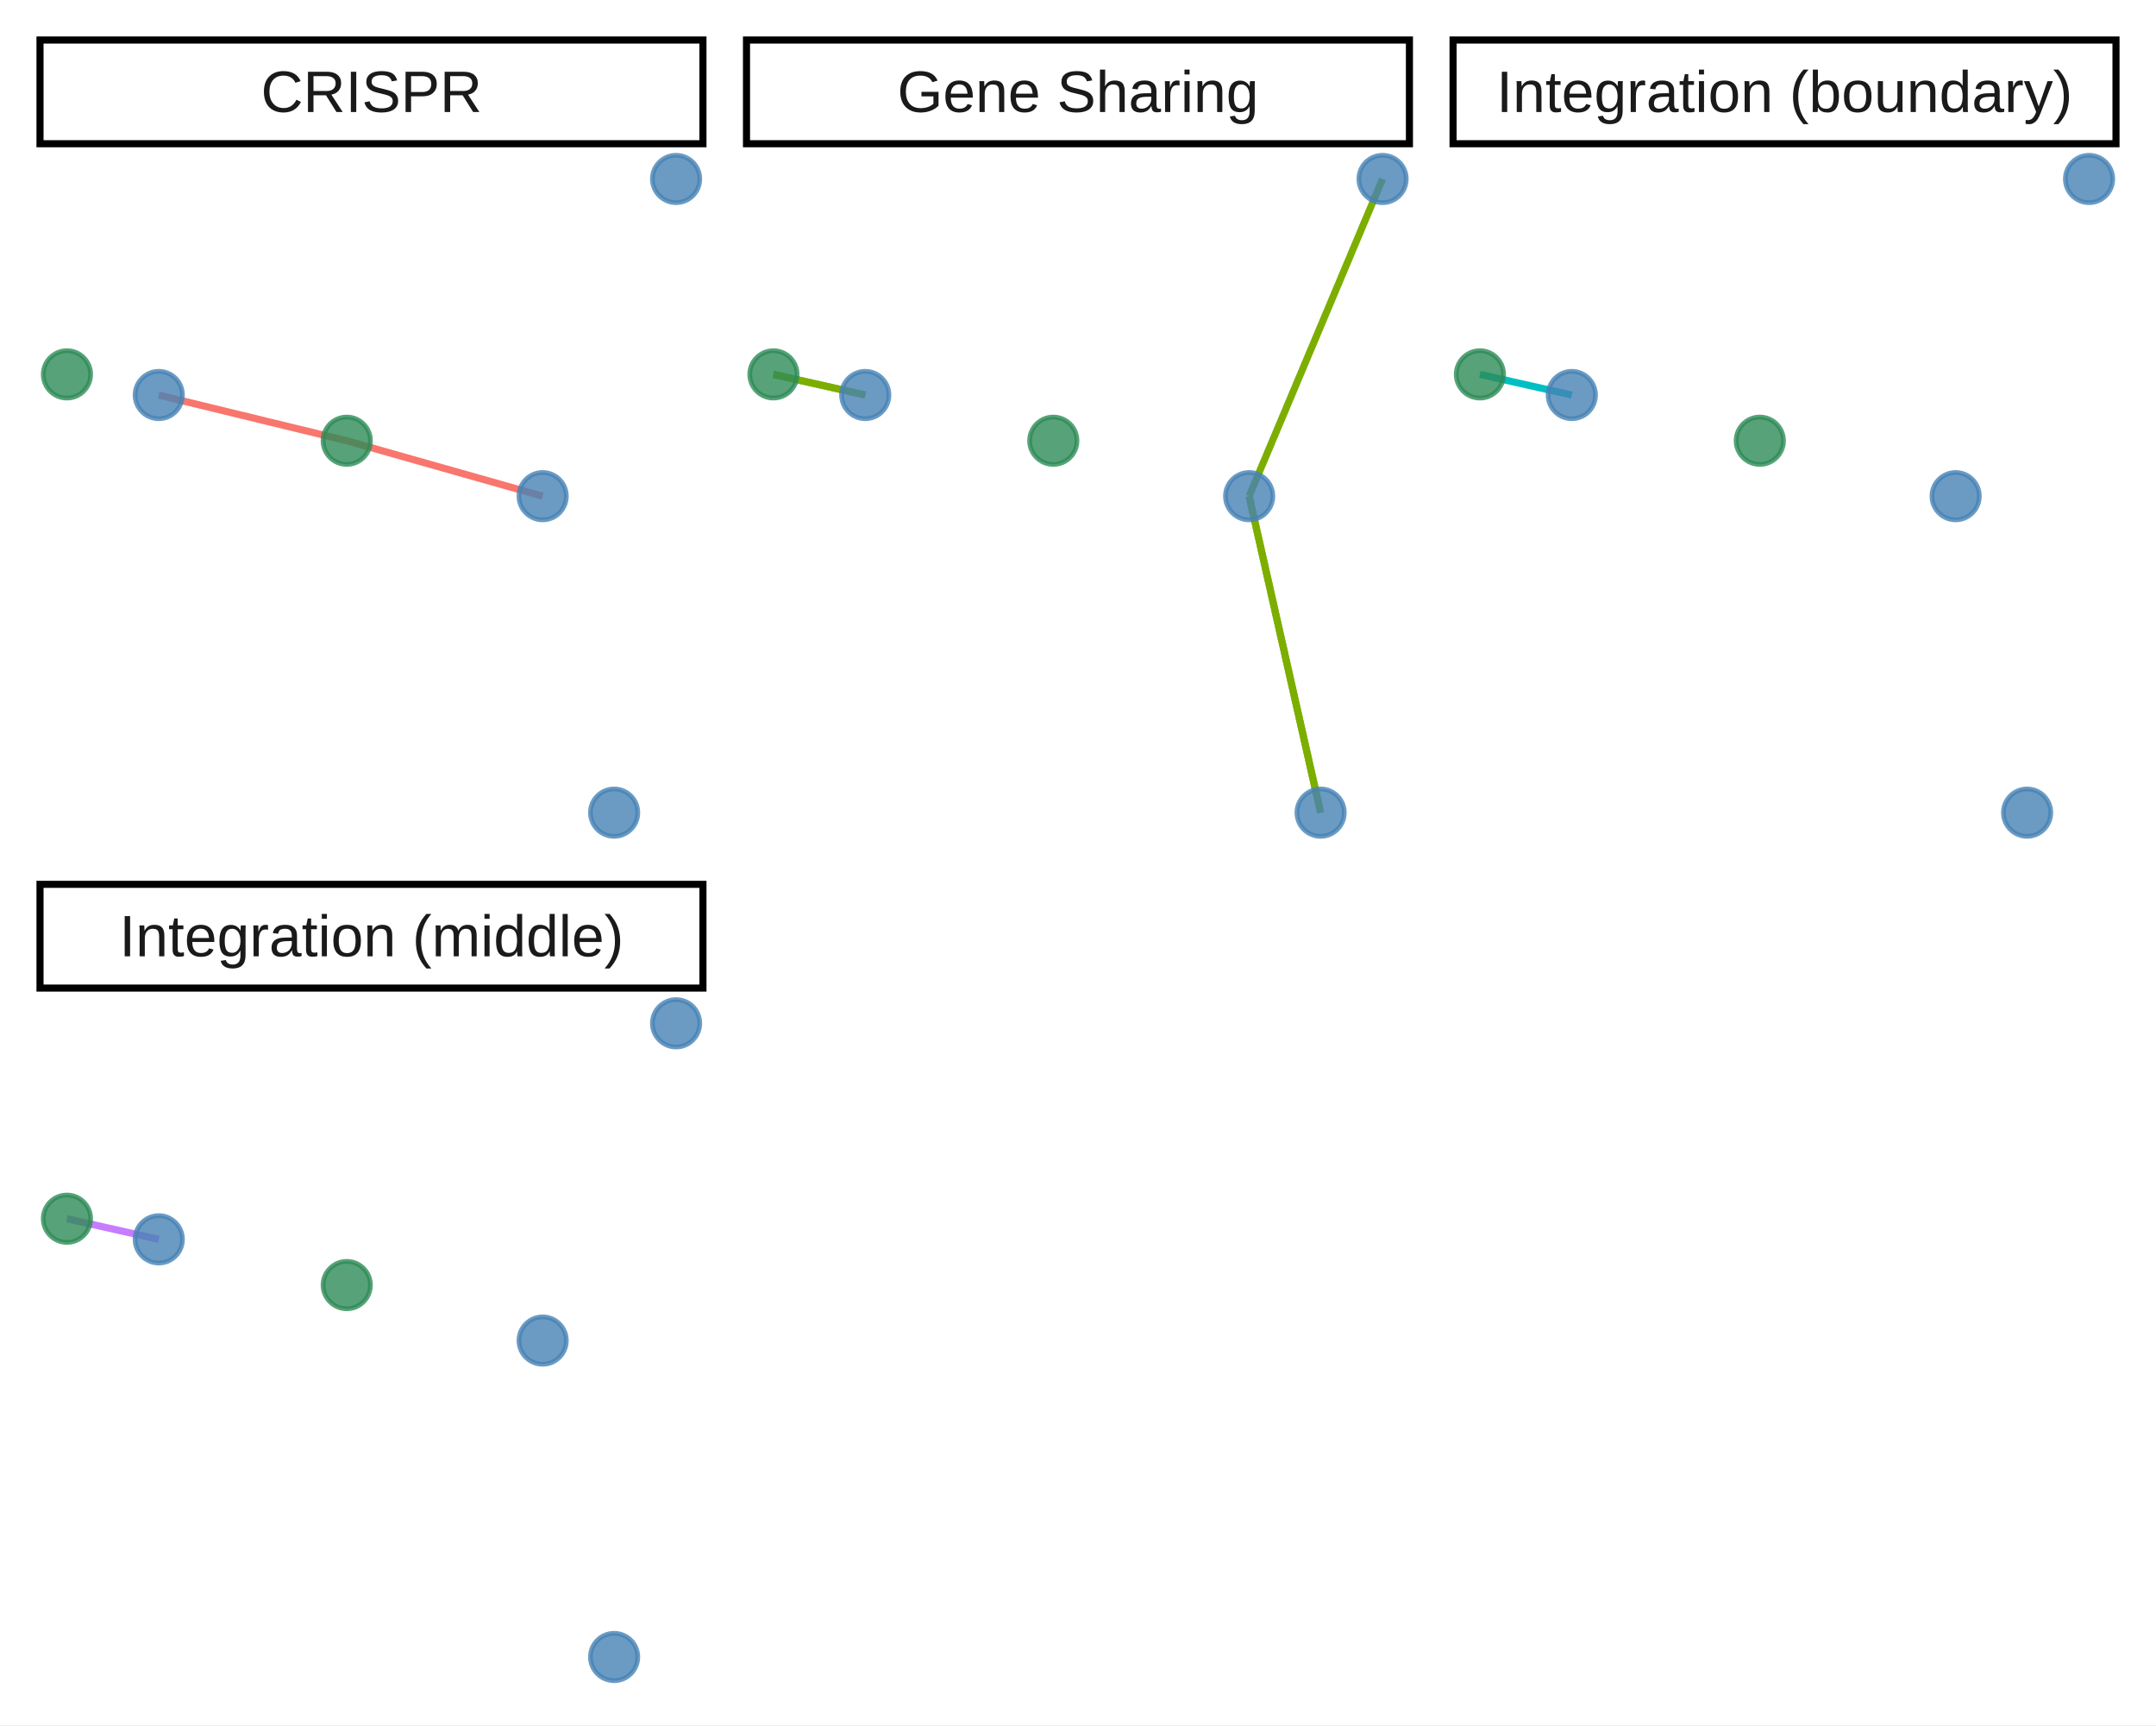
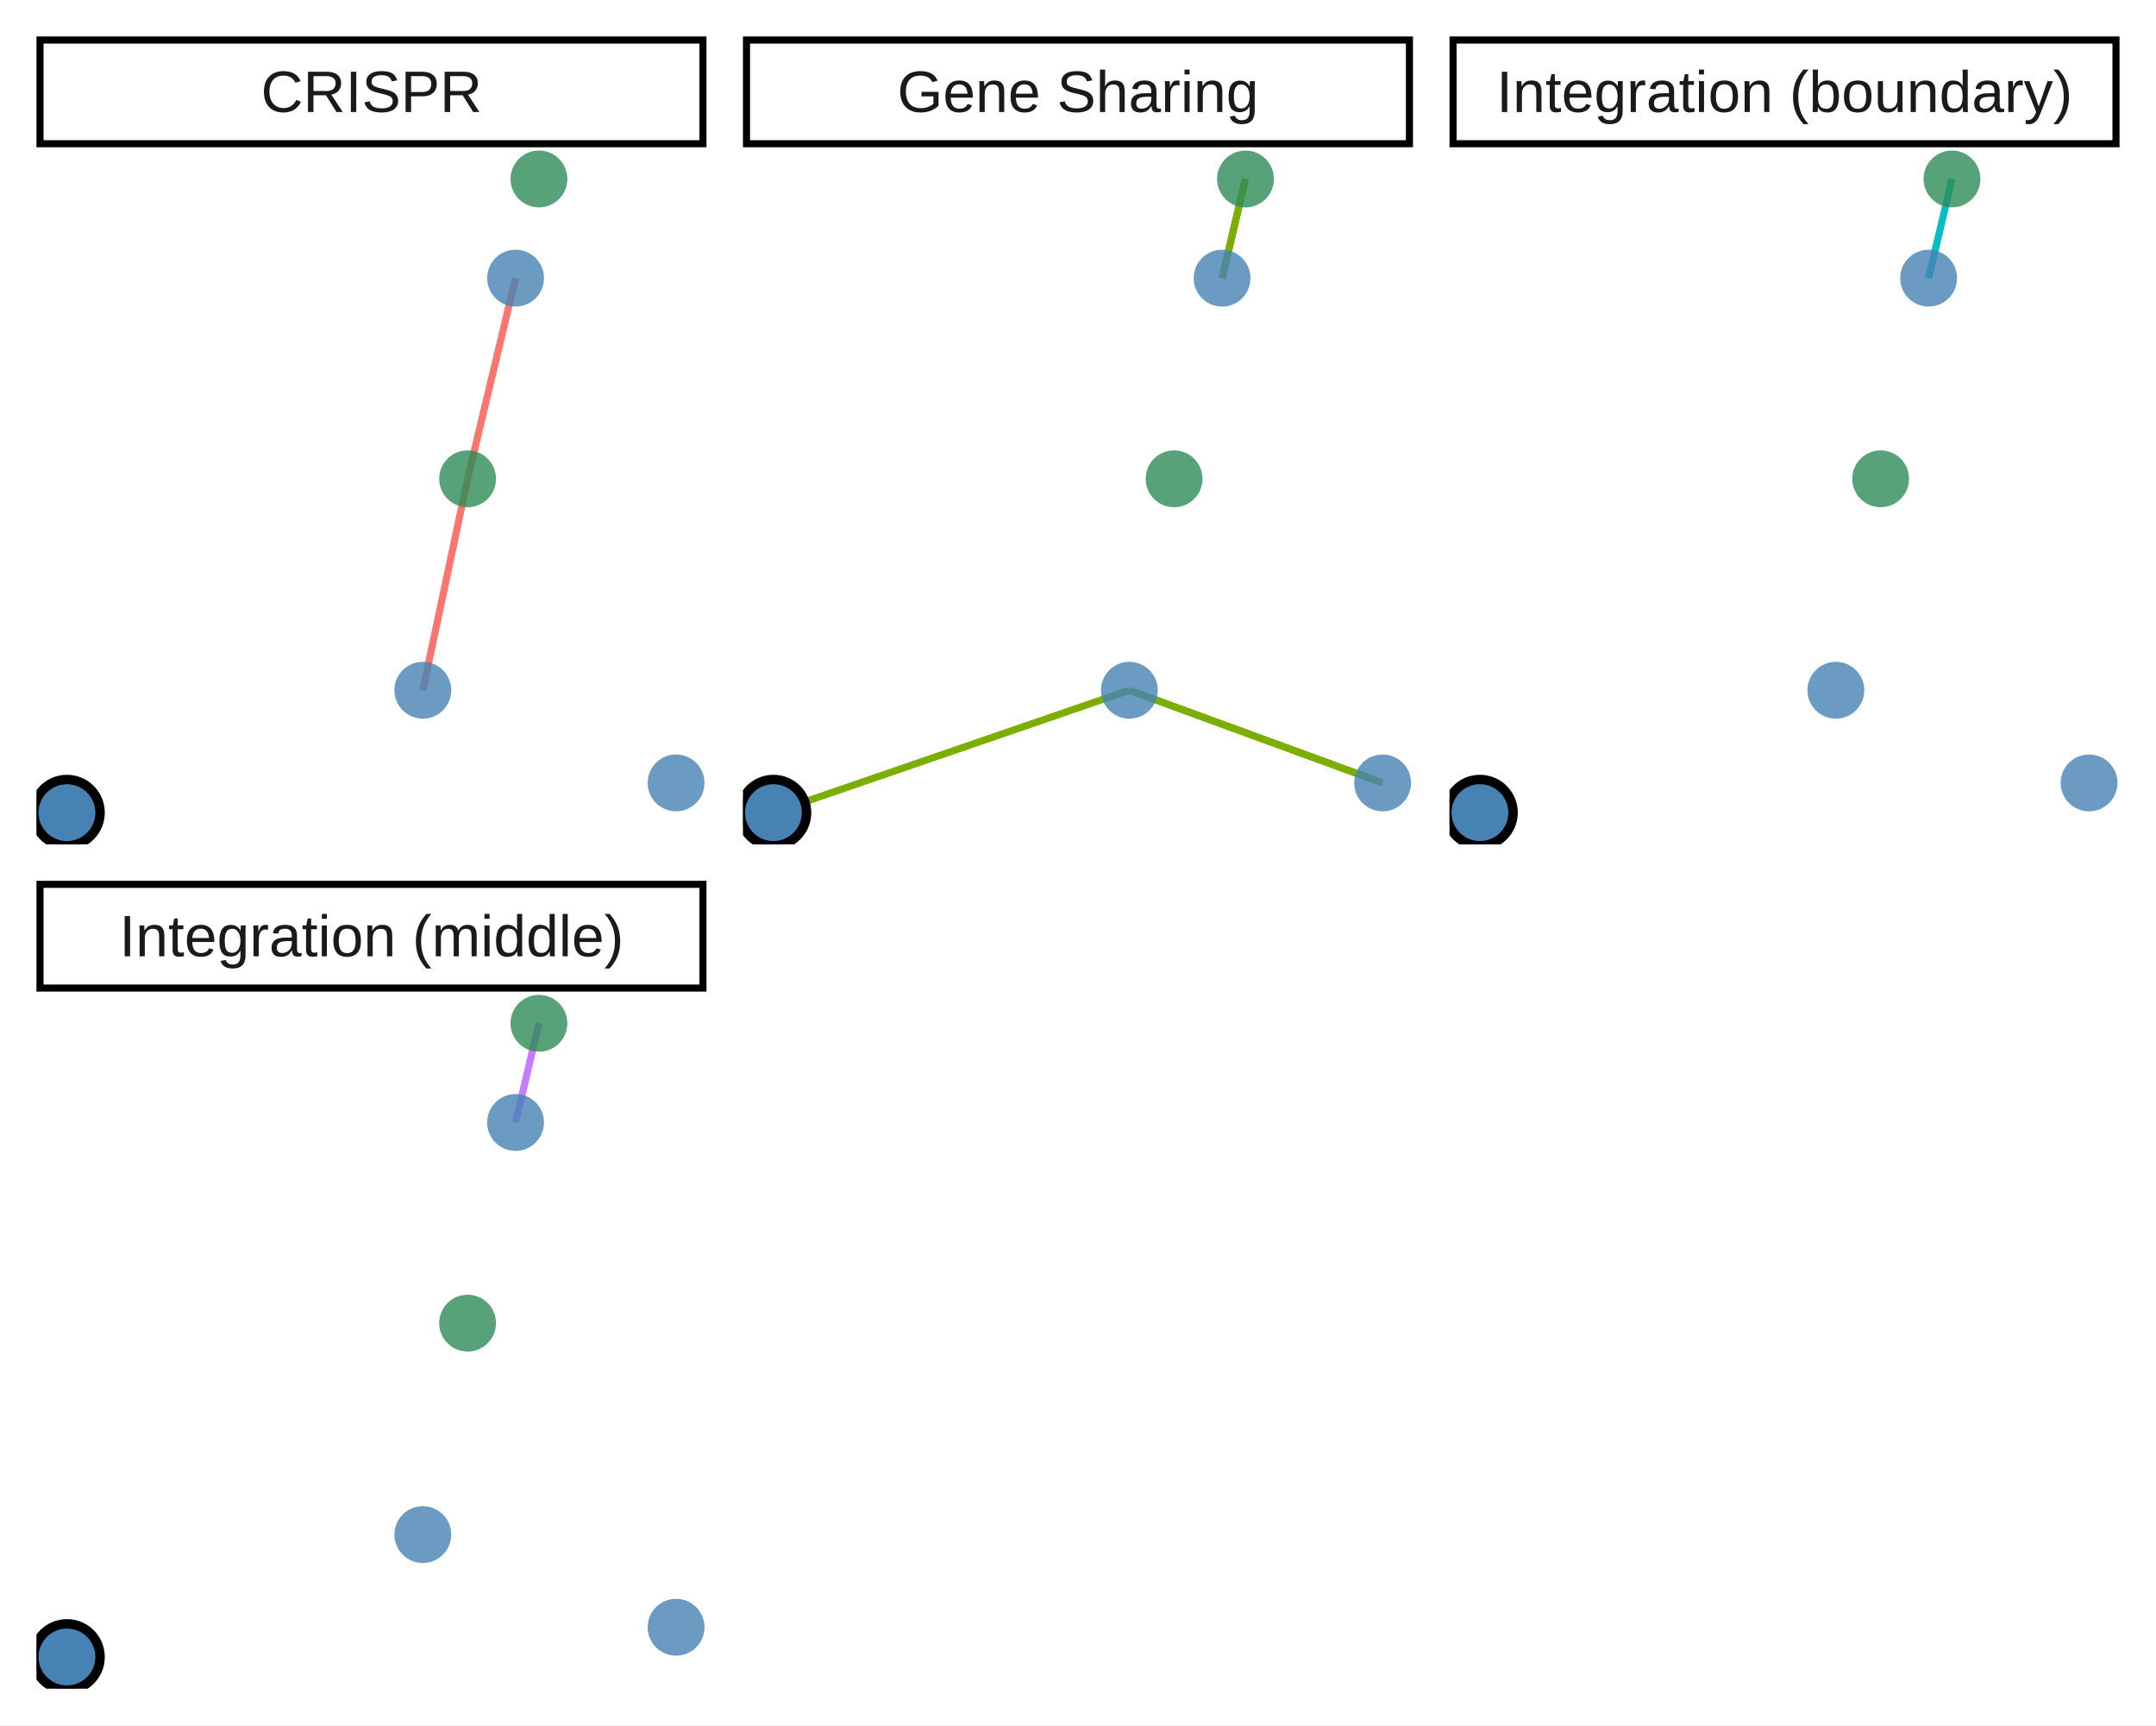
<svg xmlns="http://www.w3.org/2000/svg" width="324.00pt" height="259.20pt" viewBox="0 0 324.00 259.20">
  <g class="svglite">
    <defs>
      <style type="text/css">
    .svglite line, .svglite polyline, .svglite polygon, .svglite path, .svglite rect, .svglite circle {
      fill: none;
      stroke: #000000;
      stroke-linecap: round;
      stroke-linejoin: round;
      stroke-miterlimit: 10.00;
    }
    .svglite text {
      white-space: pre;
    }
    .svglite g.glyphgroup path {
      fill: inherit;
      stroke: none;
    }
  </style>
    </defs>
    <rect width="100%" height="100%" style="stroke: none; fill: #FFFFFF;" />
    <defs>
      <clipPath id="cpMC4wMHwzMjQuMDB8MC4wMHwyNTkuMjA=">
        <rect x="0.00" y="0.00" width="324.00" height="259.20" />
      </clipPath>
    </defs>
    <g clip-path="url(#cpMC4wMHwzMjQuMDB8MC4wMHwyNTkuMjA=)">
      <rect x="0" y="0" width="324.00" height="259.20" style="stroke-width: 1.07; stroke: #FFFFFF; fill: #FFFFFF;" />
    </g>
    <defs>
      <clipPath id="cpNS40OHwxMDYuMTd8MjIuMTN8MTI2Ljg2">
        <rect x="5.48" y="22.13" width="100.69" height="104.73" />
      </clipPath>
    </defs>
    <g clip-path="url(#cpNS40OHwxMDYuMTd8MjIuMTN8MTI2Ljg2)">
      <rect x="5.48" y="22.13" width="100.69" height="104.73" style="stroke-width: 1.07; stroke: none; fill: #FFFFFF;" />
-       <polyline points="52.11,66.22 52.41,66.30 52.71,66.39 53.01,66.47 53.30,66.56 53.60,66.64 53.90,66.73 54.19,66.81 54.49,66.89 54.79,66.98 55.09,67.06 55.38,67.15 55.68,67.23 55.98,67.31 56.28,67.40 56.57,67.48 56.87,67.57 57.17,67.65 57.46,67.74 57.76,67.82 58.06,67.90 58.36,67.99 58.65,68.07 58.95,68.16 59.25,68.24 59.55,68.32 59.84,68.41 60.14,68.49 60.44,68.58 60.73,68.66 61.03,68.75 61.33,68.83 61.63,68.91 61.92,69.00 62.22,69.08 62.52,69.17 62.82,69.25 63.11,69.34 63.41,69.42 63.71,69.50 64.01,69.59 64.30,69.67 64.60,69.76 64.90,69.84 65.19,69.92 65.49,70.01 65.79,70.09 66.09,70.18 66.38,70.26 66.68,70.35 66.98,70.43 67.28,70.51 67.57,70.60 67.87,70.68 68.17,70.77 68.46,70.85 68.76,70.93 69.06,71.02 69.36,71.10 69.65,71.19 69.95,71.27 70.25,71.36 70.55,71.44 70.84,71.52 71.14,71.61 71.44,71.69 71.73,71.78 72.03,71.86 72.33,71.94 72.63,72.03 72.92,72.11 73.22,72.20 73.52,72.28 73.82,72.37 74.11,72.45 74.41,72.53 74.71,72.62 75.01,72.70 75.30,72.79 75.60,72.87 75.90,72.96 76.19,73.04 76.49,73.12 76.79,73.21 77.09,73.29 77.38,73.38 77.68,73.46 77.98,73.54 78.28,73.63 78.57,73.71 78.87,73.80 79.17,73.88 79.46,73.97 79.76,74.05 80.06,74.13 80.36,74.22 80.65,74.30 80.95,74.39 81.25,74.47 81.55,74.55 " style="stroke-width: 1.07; stroke: #F8766D; stroke-linecap: butt;" />
-       <polyline points="52.11,66.22 51.83,66.15 51.54,66.08 51.26,66.01 50.97,65.94 50.69,65.87 50.40,65.80 50.12,65.73 49.83,65.67 49.54,65.60 49.26,65.53 48.97,65.46 48.69,65.39 48.40,65.32 48.12,65.25 47.83,65.18 47.55,65.11 47.26,65.04 46.98,64.97 46.69,64.90 46.41,64.83 46.12,64.76 45.83,64.69 45.55,64.62 45.26,64.56 44.98,64.49 44.69,64.42 44.41,64.35 44.12,64.28 43.84,64.21 43.55,64.14 43.27,64.07 42.98,64.00 42.70,63.93 42.41,63.86 42.13,63.79 41.84,63.72 41.55,63.65 41.27,63.58 40.98,63.52 40.70,63.45 40.41,63.38 40.13,63.31 39.84,63.24 39.56,63.17 39.27,63.10 38.99,63.03 38.70,62.96 38.42,62.89 38.13,62.82 37.84,62.75 37.56,62.68 37.27,62.61 36.99,62.54 36.70,62.47 36.42,62.41 36.13,62.34 35.85,62.27 35.56,62.20 35.28,62.13 34.99,62.06 34.71,61.99 34.42,61.92 34.13,61.85 33.85,61.78 33.56,61.71 33.28,61.64 32.99,61.57 32.71,61.50 32.42,61.43 32.14,61.37 31.85,61.30 31.57,61.23 31.28,61.16 31.00,61.09 30.71,61.02 30.42,60.95 30.14,60.88 29.85,60.81 29.57,60.74 29.28,60.67 29.00,60.60 28.71,60.53 28.43,60.46 28.14,60.39 27.86,60.33 27.57,60.26 27.29,60.19 27.00,60.12 26.71,60.05 26.43,59.98 26.14,59.91 25.86,59.84 25.57,59.77 25.29,59.70 25.00,59.63 24.72,59.56 24.43,59.49 24.15,59.42 23.86,59.35 " style="stroke-width: 1.07; stroke: #F8766D; stroke-linecap: butt;" />
-       <circle cx="52.11" cy="66.22" r="3.56" style="stroke-width: 0.71; stroke: #2E8B57; stroke-opacity: 0.80; fill: #2E8B57; fill-opacity: 0.80;" />
-       <circle cx="101.60" cy="26.89" r="3.56" style="stroke-width: 0.71; stroke: #4682B4; stroke-opacity: 0.80; fill: #4682B4; fill-opacity: 0.80;" />
-       <circle cx="81.55" cy="74.55" r="3.56" style="stroke-width: 0.71; stroke: #4682B4; stroke-opacity: 0.80; fill: #4682B4; fill-opacity: 0.80;" />
-       <circle cx="92.29" cy="122.10" r="3.56" style="stroke-width: 0.71; stroke: #4682B4; stroke-opacity: 0.80; fill: #4682B4; fill-opacity: 0.80;" />
-       <circle cx="23.86" cy="59.35" r="3.56" style="stroke-width: 0.71; stroke: #4682B4; stroke-opacity: 0.80; fill: #4682B4; fill-opacity: 0.80;" />
-       <circle cx="10.06" cy="56.25" r="3.56" style="stroke-width: 0.71; stroke: #2E8B57; stroke-opacity: 0.80; fill: #2E8B57; fill-opacity: 0.80;" />
+       <polyline points="70.27,71.94 70.20,72.26 70.14,72.58 70.07,72.90 70.00,73.22 69.93,73.54 69.86,73.87 69.80,74.19 69.73,74.51 69.66,74.83 69.59,75.15 69.52,75.47 69.46,75.79 69.39,76.11 69.32,76.43 69.25,76.75 69.18,77.07 69.12,77.39 69.05,77.72 68.98,78.04 68.91,78.36 68.84,78.68 68.78,79.00 68.71,79.32 68.64,79.64 68.57,79.96 68.50,80.28 68.44,80.60 68.37,80.92 68.30,81.25 68.23,81.57 68.16,81.89 68.10,82.21 68.03,82.53 67.96,82.85 67.89,83.17 67.82,83.49 67.76,83.81 67.69,84.13 67.62,84.45 67.55,84.77 67.48,85.10 67.42,85.42 67.35,85.74 67.28,86.06 67.21,86.38 67.14,86.70 67.08,87.02 67.01,87.34 66.94,87.66 66.87,87.98 66.80,88.30 66.74,88.63 66.67,88.95 66.60,89.27 66.53,89.59 66.47,89.91 66.40,90.23 66.33,90.55 66.26,90.87 66.19,91.19 66.13,91.51 66.06,91.83 65.99,92.15 65.92,92.48 65.85,92.80 65.79,93.12 65.72,93.44 65.65,93.76 65.58,94.08 65.51,94.40 65.45,94.72 65.38,95.04 65.31,95.36 65.24,95.68 65.17,96.01 65.11,96.33 65.04,96.65 64.97,96.97 64.90,97.29 64.83,97.61 64.77,97.93 64.70,98.25 64.63,98.57 64.56,98.89 64.49,99.21 64.43,99.53 64.36,99.86 64.29,100.18 64.22,100.50 64.15,100.82 64.09,101.14 64.02,101.46 63.95,101.78 63.88,102.10 63.81,102.42 63.75,102.74 63.68,103.06 63.61,103.39 63.54,103.71 " style="stroke-width: 1.07; stroke: #F8766D; stroke-linecap: butt;" />
+       <polyline points="70.27,71.94 70.34,71.64 70.42,71.33 70.49,71.03 70.56,70.72 70.64,70.42 70.71,70.11 70.78,69.81 70.85,69.50 70.93,69.20 71.00,68.89 71.07,68.59 71.15,68.28 71.22,67.98 71.29,67.68 71.36,67.37 71.44,67.07 71.51,66.76 71.58,66.46 71.66,66.15 71.73,65.85 71.80,65.54 71.87,65.24 71.95,64.93 72.02,64.63 72.09,64.33 72.16,64.02 72.24,63.72 72.31,63.41 72.38,63.11 72.46,62.80 72.53,62.50 72.60,62.19 72.67,61.89 72.75,61.58 72.82,61.28 72.89,60.97 72.97,60.67 73.04,60.37 73.11,60.06 73.18,59.76 73.26,59.45 73.33,59.15 73.40,58.84 73.48,58.54 73.55,58.23 73.62,57.93 73.69,57.62 73.77,57.32 73.84,57.01 73.91,56.71 73.99,56.41 74.06,56.10 74.13,55.80 74.20,55.49 74.28,55.19 74.35,54.88 74.42,54.58 74.50,54.27 74.57,53.97 74.64,53.66 74.71,53.36 74.79,53.06 74.86,52.75 74.93,52.45 75.01,52.14 75.08,51.84 75.15,51.53 75.22,51.23 75.30,50.92 75.37,50.62 75.44,50.31 75.51,50.01 75.59,49.70 75.66,49.40 75.73,49.10 75.81,48.79 75.88,48.49 75.95,48.18 76.02,47.88 76.10,47.57 76.17,47.27 76.24,46.96 76.32,46.66 76.39,46.35 76.46,46.05 76.53,45.74 76.61,45.44 76.68,45.14 76.75,44.83 76.83,44.53 76.90,44.22 76.97,43.92 77.04,43.61 77.12,43.31 77.19,43.00 77.26,42.70 77.34,42.39 77.41,42.09 77.48,41.79 " style="stroke-width: 1.07; stroke: #F8766D; stroke-linecap: butt;" />
+       <circle cx="70.27" cy="71.94" r="4.27" style="stroke-width: 0.00; stroke: #FFFFFF; stroke-opacity: 0.80; fill: #2E8B57; fill-opacity: 0.80;" />
+       <circle cx="10.06" cy="122.10" r="4.98" style="stroke-width: 1.42; fill: #4682B4;" />
+       <circle cx="63.54" cy="103.71" r="4.27" style="stroke-width: 0.00; stroke: #FFFFFF; stroke-opacity: 0.80; fill: #4682B4; fill-opacity: 0.80;" />
+       <circle cx="101.60" cy="117.63" r="4.27" style="stroke-width: 0.00; stroke: #FFFFFF; stroke-opacity: 0.80; fill: #4682B4; fill-opacity: 0.80;" />
+       <circle cx="77.48" cy="41.79" r="4.27" style="stroke-width: 0.00; stroke: #FFFFFF; stroke-opacity: 0.80; fill: #4682B4; fill-opacity: 0.80;" />
+       <circle cx="80.99" cy="26.89" r="4.27" style="stroke-width: 0.00; stroke: #FFFFFF; stroke-opacity: 0.80; fill: #2E8B57; fill-opacity: 0.80;" />
    </g>
    <g clip-path="url(#cpMC4wMHwzMjQuMDB8MC4wMHwyNTkuMjA=)">
</g>
    <defs>
      <clipPath id="cpNS40OHwxMDYuMTd8MTQ4Ljk5fDI1My43Mg==">
        <rect x="5.48" y="148.99" width="100.69" height="104.73" />
      </clipPath>
    </defs>
    <g clip-path="url(#cpNS40OHwxMDYuMTd8MTQ4Ljk5fDI1My43Mg==)">
      <rect x="5.48" y="148.99" width="100.69" height="104.73" style="stroke-width: 1.07; stroke: none; fill: #FFFFFF;" />
-       <polyline points="23.86,186.21 23.72,186.18 23.58,186.15 23.44,186.12 23.30,186.09 23.16,186.06 23.02,186.03 22.88,185.99 22.75,185.96 22.61,185.93 22.47,185.90 22.33,185.87 22.19,185.84 22.05,185.81 21.91,185.77 21.77,185.74 21.63,185.71 21.49,185.68 21.35,185.65 21.21,185.62 21.07,185.59 20.93,185.56 20.79,185.52 20.65,185.49 20.51,185.46 20.38,185.43 20.24,185.40 20.10,185.37 19.96,185.34 19.82,185.30 19.68,185.27 19.54,185.24 19.40,185.21 19.26,185.18 19.12,185.15 18.98,185.12 18.84,185.08 18.70,185.05 18.56,185.02 18.42,184.99 18.28,184.96 18.14,184.93 18.00,184.90 17.87,184.86 17.73,184.83 17.59,184.80 17.45,184.77 17.31,184.74 17.17,184.71 17.03,184.68 16.89,184.64 16.75,184.61 16.61,184.58 16.47,184.55 16.33,184.52 16.19,184.49 16.05,184.46 15.91,184.43 15.77,184.39 15.63,184.36 15.49,184.33 15.36,184.30 15.22,184.27 15.08,184.24 14.94,184.21 14.80,184.17 14.66,184.14 14.52,184.11 14.38,184.08 14.24,184.05 14.10,184.02 13.96,183.99 13.82,183.95 13.68,183.92 13.54,183.89 13.40,183.86 13.26,183.83 13.12,183.80 12.98,183.77 12.85,183.73 12.71,183.70 12.57,183.67 12.43,183.64 12.29,183.61 12.15,183.58 12.01,183.55 11.87,183.52 11.73,183.48 11.59,183.45 11.45,183.42 11.31,183.39 11.17,183.36 11.03,183.33 10.89,183.30 10.75,183.26 10.61,183.23 10.47,183.20 10.34,183.17 10.20,183.14 10.06,183.11 " style="stroke-width: 1.07; stroke: #C77CFF; stroke-linecap: butt;" />
-       <circle cx="52.11" cy="193.08" r="3.56" style="stroke-width: 0.71; stroke: #2E8B57; stroke-opacity: 0.80; fill: #2E8B57; fill-opacity: 0.80;" />
-       <circle cx="101.60" cy="153.75" r="3.56" style="stroke-width: 0.71; stroke: #4682B4; stroke-opacity: 0.80; fill: #4682B4; fill-opacity: 0.80;" />
-       <circle cx="81.55" cy="201.42" r="3.56" style="stroke-width: 0.71; stroke: #4682B4; stroke-opacity: 0.80; fill: #4682B4; fill-opacity: 0.80;" />
-       <circle cx="92.29" cy="248.96" r="3.56" style="stroke-width: 0.71; stroke: #4682B4; stroke-opacity: 0.80; fill: #4682B4; fill-opacity: 0.80;" />
-       <circle cx="23.86" cy="186.21" r="3.56" style="stroke-width: 0.71; stroke: #4682B4; stroke-opacity: 0.80; fill: #4682B4; fill-opacity: 0.80;" />
-       <circle cx="10.06" cy="183.11" r="3.56" style="stroke-width: 0.71; stroke: #2E8B57; stroke-opacity: 0.80; fill: #2E8B57; fill-opacity: 0.80;" />
+       <polyline points="77.48,168.65 77.52,168.50 77.55,168.34 77.59,168.19 77.62,168.04 77.66,167.89 77.69,167.74 77.73,167.59 77.76,167.44 77.80,167.29 77.84,167.14 77.87,166.99 77.91,166.84 77.94,166.69 77.98,166.54 78.01,166.39 78.05,166.24 78.08,166.09 78.12,165.94 78.15,165.79 78.19,165.64 78.23,165.49 78.26,165.34 78.30,165.19 78.33,165.03 78.37,164.88 78.40,164.73 78.44,164.58 78.47,164.43 78.51,164.28 78.55,164.13 78.58,163.98 78.62,163.83 78.65,163.68 78.69,163.53 78.72,163.38 78.76,163.23 78.79,163.08 78.83,162.93 78.86,162.78 78.90,162.63 78.94,162.48 78.97,162.33 79.01,162.18 79.04,162.03 79.08,161.88 79.11,161.72 79.15,161.57 79.18,161.42 79.22,161.27 79.25,161.12 79.29,160.97 79.33,160.82 79.36,160.67 79.40,160.52 79.43,160.37 79.47,160.22 79.50,160.07 79.54,159.92 79.57,159.77 79.61,159.62 79.64,159.47 79.68,159.32 79.72,159.17 79.75,159.02 79.79,158.87 79.82,158.72 79.86,158.57 79.89,158.42 79.93,158.26 79.96,158.11 80.00,157.96 80.03,157.81 80.07,157.66 80.11,157.51 80.14,157.36 80.18,157.21 80.21,157.06 80.25,156.91 80.28,156.76 80.32,156.61 80.35,156.46 80.39,156.31 80.42,156.16 80.46,156.01 80.50,155.86 80.53,155.71 80.57,155.56 80.60,155.41 80.64,155.26 80.67,155.11 80.71,154.95 80.74,154.80 80.78,154.65 80.81,154.50 80.85,154.35 80.89,154.20 80.92,154.05 80.96,153.90 80.99,153.75 " style="stroke-width: 1.07; stroke: #C77CFF; stroke-linecap: butt;" />
+       <circle cx="70.27" cy="198.80" r="4.27" style="stroke-width: 0.00; stroke: #FFFFFF; stroke-opacity: 0.80; fill: #2E8B57; fill-opacity: 0.80;" />
+       <circle cx="10.06" cy="248.96" r="4.98" style="stroke-width: 1.42; fill: #4682B4;" />
+       <circle cx="63.54" cy="230.57" r="4.27" style="stroke-width: 0.00; stroke: #FFFFFF; stroke-opacity: 0.80; fill: #4682B4; fill-opacity: 0.80;" />
+       <circle cx="101.60" cy="244.49" r="4.27" style="stroke-width: 0.00; stroke: #FFFFFF; stroke-opacity: 0.80; fill: #4682B4; fill-opacity: 0.80;" />
+       <circle cx="77.48" cy="168.65" r="4.27" style="stroke-width: 0.00; stroke: #FFFFFF; stroke-opacity: 0.80; fill: #4682B4; fill-opacity: 0.80;" />
+       <circle cx="80.99" cy="153.75" r="4.27" style="stroke-width: 0.00; stroke: #FFFFFF; stroke-opacity: 0.80; fill: #2E8B57; fill-opacity: 0.80;" />
    </g>
    <g clip-path="url(#cpMC4wMHwzMjQuMDB8MC4wMHwyNTkuMjA=)">
</g>
    <defs>
      <clipPath id="cpMTExLjY1fDIxMi4zNXwyMi4xM3wxMjYuODY=">
        <rect x="111.65" y="22.13" width="100.69" height="104.73" />
      </clipPath>
    </defs>
    <g clip-path="url(#cpMTExLjY1fDIxMi4zNXwyMi4xM3wxMjYuODY=)">
      <rect x="111.65" y="22.13" width="100.69" height="104.73" style="stroke-width: 1.07; stroke: none; fill: #FFFFFF;" />
-       <polyline points="207.77,26.89 207.57,27.37 207.36,27.85 207.16,28.34 206.96,28.82 206.76,29.30 206.55,29.78 206.35,30.26 206.15,30.74 205.95,31.22 205.74,31.71 205.54,32.19 205.34,32.67 205.14,33.15 204.93,33.63 204.73,34.11 204.53,34.59 204.33,35.08 204.12,35.56 203.92,36.04 203.72,36.52 203.52,37.00 203.31,37.48 203.11,37.96 202.91,38.45 202.71,38.93 202.50,39.41 202.30,39.89 202.10,40.37 201.90,40.85 201.69,41.33 201.49,41.82 201.29,42.30 201.09,42.78 200.88,43.26 200.68,43.74 200.48,44.22 200.28,44.70 200.07,45.19 199.87,45.67 199.67,46.15 199.47,46.63 199.26,47.11 199.06,47.59 198.86,48.07 198.66,48.56 198.45,49.04 198.25,49.52 198.05,50.00 197.85,50.48 197.64,50.96 197.44,51.45 197.24,51.93 197.04,52.41 196.83,52.89 196.63,53.37 196.43,53.85 196.23,54.33 196.02,54.82 195.82,55.30 195.62,55.78 195.42,56.26 195.21,56.74 195.01,57.22 194.81,57.70 194.61,58.19 194.40,58.67 194.20,59.15 194.00,59.63 193.80,60.11 193.59,60.59 193.39,61.07 193.19,61.56 192.99,62.04 192.78,62.52 192.58,63.00 192.38,63.48 192.17,63.96 191.97,64.44 191.77,64.93 191.57,65.41 191.36,65.89 191.16,66.37 190.96,66.85 190.76,67.33 190.55,67.81 190.35,68.30 190.15,68.78 189.95,69.26 189.74,69.74 189.54,70.22 189.34,70.70 189.14,71.18 188.93,71.67 188.73,72.15 188.53,72.63 188.33,73.11 188.12,73.59 187.92,74.07 187.72,74.55 " style="stroke-width: 1.07; stroke: #7CAE00; stroke-linecap: butt;" />
-       <polyline points="187.72,74.55 187.83,75.04 187.94,75.52 188.04,76.00 188.15,76.48 188.26,76.96 188.37,77.44 188.48,77.92 188.59,78.40 188.70,78.88 188.80,79.36 188.91,79.84 189.02,80.32 189.13,80.80 189.24,81.28 189.35,81.76 189.46,82.24 189.56,82.72 189.67,83.20 189.78,83.68 189.89,84.16 190.00,84.64 190.11,85.12 190.21,85.60 190.32,86.08 190.43,86.56 190.54,87.04 190.65,87.52 190.76,88.00 190.87,88.48 190.97,88.96 191.08,89.44 191.19,89.92 191.30,90.40 191.41,90.88 191.52,91.36 191.62,91.84 191.73,92.32 191.84,92.80 191.95,93.28 192.06,93.76 192.17,94.25 192.28,94.73 192.38,95.21 192.49,95.69 192.60,96.17 192.71,96.65 192.82,97.13 192.93,97.61 193.04,98.09 193.14,98.57 193.25,99.05 193.36,99.53 193.47,100.01 193.58,100.49 193.69,100.97 193.79,101.45 193.90,101.93 194.01,102.41 194.12,102.89 194.23,103.37 194.34,103.85 194.45,104.33 194.55,104.81 194.66,105.29 194.77,105.77 194.88,106.25 194.99,106.73 195.10,107.21 195.21,107.69 195.31,108.17 195.42,108.65 195.53,109.13 195.64,109.61 195.75,110.09 195.86,110.57 195.96,111.05 196.07,111.53 196.18,112.01 196.29,112.49 196.40,112.98 196.51,113.46 196.62,113.94 196.72,114.42 196.83,114.90 196.94,115.38 197.05,115.86 197.16,116.34 197.27,116.82 197.38,117.30 197.48,117.78 197.59,118.26 197.70,118.74 197.81,119.22 197.92,119.70 198.03,120.18 198.13,120.66 198.24,121.14 198.35,121.62 198.46,122.10 " style="stroke-width: 1.07; stroke: #7CAE00; stroke-linecap: butt;" />
-       <polyline points="187.72,74.55 187.83,75.04 187.94,75.52 188.04,76.00 188.15,76.48 188.26,76.96 188.37,77.44 188.48,77.92 188.59,78.40 188.70,78.88 188.80,79.36 188.91,79.84 189.02,80.32 189.13,80.80 189.24,81.28 189.35,81.76 189.46,82.24 189.56,82.72 189.67,83.20 189.78,83.68 189.89,84.16 190.00,84.64 190.11,85.12 190.21,85.60 190.32,86.08 190.43,86.56 190.54,87.04 190.65,87.52 190.76,88.00 190.87,88.48 190.97,88.96 191.08,89.44 191.19,89.92 191.30,90.40 191.41,90.88 191.52,91.36 191.62,91.84 191.73,92.32 191.84,92.80 191.95,93.28 192.06,93.76 192.17,94.25 192.28,94.73 192.38,95.21 192.49,95.69 192.60,96.17 192.71,96.65 192.82,97.13 192.93,97.61 193.04,98.09 193.14,98.57 193.25,99.05 193.36,99.53 193.47,100.01 193.58,100.49 193.69,100.97 193.79,101.45 193.90,101.93 194.01,102.41 194.12,102.89 194.23,103.37 194.34,103.85 194.45,104.33 194.55,104.81 194.66,105.29 194.77,105.77 194.88,106.25 194.99,106.73 195.10,107.21 195.21,107.69 195.31,108.17 195.42,108.65 195.53,109.13 195.64,109.61 195.75,110.09 195.86,110.57 195.96,111.05 196.07,111.53 196.18,112.01 196.29,112.49 196.40,112.98 196.51,113.46 196.62,113.94 196.72,114.42 196.83,114.90 196.94,115.38 197.05,115.86 197.16,116.34 197.27,116.82 197.38,117.30 197.48,117.78 197.59,118.26 197.70,118.74 197.81,119.22 197.92,119.70 198.03,120.18 198.13,120.66 198.24,121.14 198.35,121.62 198.46,122.10 " style="stroke-width: 1.07; stroke: #7CAE00; stroke-linecap: butt;" />
-       <polyline points="130.03,59.35 129.90,59.32 129.76,59.29 129.62,59.26 129.48,59.23 129.34,59.20 129.20,59.17 129.06,59.13 128.92,59.10 128.78,59.07 128.64,59.04 128.50,59.01 128.36,58.98 128.22,58.95 128.08,58.91 127.94,58.88 127.80,58.85 127.66,58.82 127.52,58.79 127.39,58.76 127.25,58.73 127.11,58.69 126.97,58.66 126.83,58.63 126.69,58.60 126.55,58.57 126.41,58.54 126.27,58.51 126.13,58.48 125.99,58.44 125.85,58.41 125.71,58.38 125.57,58.35 125.43,58.32 125.29,58.29 125.15,58.26 125.01,58.22 124.88,58.19 124.74,58.16 124.60,58.13 124.46,58.10 124.32,58.07 124.18,58.04 124.04,58.00 123.90,57.97 123.76,57.94 123.62,57.91 123.48,57.88 123.34,57.85 123.20,57.82 123.06,57.78 122.92,57.75 122.78,57.72 122.64,57.69 122.50,57.66 122.37,57.63 122.23,57.60 122.09,57.57 121.95,57.53 121.81,57.50 121.67,57.47 121.53,57.44 121.39,57.41 121.25,57.38 121.11,57.35 120.97,57.31 120.83,57.28 120.69,57.25 120.55,57.22 120.41,57.19 120.27,57.16 120.13,57.13 119.99,57.09 119.86,57.06 119.72,57.03 119.58,57.00 119.44,56.97 119.30,56.94 119.16,56.91 119.02,56.87 118.88,56.84 118.74,56.81 118.60,56.78 118.46,56.75 118.32,56.72 118.18,56.69 118.04,56.65 117.90,56.62 117.76,56.59 117.62,56.56 117.48,56.53 117.35,56.50 117.21,56.47 117.07,56.44 116.93,56.40 116.79,56.37 116.65,56.34 116.51,56.31 116.37,56.28 116.23,56.25 " style="stroke-width: 1.07; stroke: #7CAE00; stroke-linecap: butt;" />
-       <polyline points="130.03,59.35 129.90,59.32 129.76,59.29 129.62,59.26 129.48,59.23 129.34,59.20 129.20,59.17 129.06,59.13 128.92,59.10 128.78,59.07 128.64,59.04 128.50,59.01 128.36,58.98 128.22,58.95 128.08,58.91 127.94,58.88 127.80,58.85 127.66,58.82 127.52,58.79 127.39,58.76 127.25,58.73 127.11,58.69 126.97,58.66 126.83,58.63 126.69,58.60 126.55,58.57 126.41,58.54 126.27,58.51 126.13,58.48 125.99,58.44 125.85,58.41 125.71,58.38 125.57,58.35 125.43,58.32 125.29,58.29 125.15,58.26 125.01,58.22 124.88,58.19 124.74,58.16 124.60,58.13 124.46,58.10 124.32,58.07 124.18,58.04 124.04,58.00 123.90,57.97 123.76,57.94 123.62,57.91 123.48,57.88 123.34,57.85 123.20,57.82 123.06,57.78 122.92,57.75 122.78,57.72 122.64,57.69 122.50,57.66 122.37,57.63 122.23,57.60 122.09,57.57 121.95,57.53 121.81,57.50 121.67,57.47 121.53,57.44 121.39,57.41 121.25,57.38 121.11,57.35 120.97,57.31 120.83,57.28 120.69,57.25 120.55,57.22 120.41,57.19 120.27,57.16 120.13,57.13 119.99,57.09 119.86,57.06 119.72,57.03 119.58,57.00 119.44,56.97 119.30,56.94 119.16,56.91 119.02,56.87 118.88,56.84 118.74,56.81 118.60,56.78 118.46,56.75 118.32,56.72 118.18,56.69 118.04,56.65 117.90,56.62 117.76,56.59 117.62,56.56 117.48,56.53 117.35,56.50 117.21,56.47 117.07,56.44 116.93,56.40 116.79,56.37 116.65,56.34 116.51,56.31 116.37,56.28 116.23,56.25 " style="stroke-width: 1.07; stroke: #7CAE00; stroke-linecap: butt;" />
-       <circle cx="158.29" cy="66.22" r="3.56" style="stroke-width: 0.71; stroke: #2E8B57; stroke-opacity: 0.80; fill: #2E8B57; fill-opacity: 0.80;" />
-       <circle cx="207.77" cy="26.89" r="3.56" style="stroke-width: 0.71; stroke: #4682B4; stroke-opacity: 0.80; fill: #4682B4; fill-opacity: 0.80;" />
-       <circle cx="187.72" cy="74.55" r="3.56" style="stroke-width: 0.71; stroke: #4682B4; stroke-opacity: 0.80; fill: #4682B4; fill-opacity: 0.80;" />
-       <circle cx="198.46" cy="122.10" r="3.56" style="stroke-width: 0.71; stroke: #4682B4; stroke-opacity: 0.80; fill: #4682B4; fill-opacity: 0.80;" />
-       <circle cx="130.03" cy="59.35" r="3.56" style="stroke-width: 0.71; stroke: #4682B4; stroke-opacity: 0.80; fill: #4682B4; fill-opacity: 0.80;" />
-       <circle cx="116.23" cy="56.25" r="3.56" style="stroke-width: 0.71; stroke: #2E8B57; stroke-opacity: 0.80; fill: #2E8B57; fill-opacity: 0.80;" />
+       <polyline points="116.23,122.10 116.77,121.91 117.31,121.73 117.85,121.54 118.39,121.36 118.93,121.17 119.47,120.99 120.01,120.80 120.55,120.61 121.09,120.43 121.63,120.24 122.17,120.06 122.71,119.87 123.25,119.68 123.79,119.50 124.33,119.31 124.87,119.13 125.41,118.94 125.95,118.76 126.49,118.57 127.04,118.38 127.58,118.20 128.12,118.01 128.66,117.83 129.20,117.64 129.74,117.45 130.28,117.27 130.82,117.08 131.36,116.90 131.90,116.71 132.44,116.53 132.98,116.34 133.52,116.15 134.06,115.97 134.60,115.78 135.14,115.60 135.68,115.41 136.22,115.23 136.76,115.04 137.30,114.85 137.84,114.67 138.38,114.48 138.92,114.30 139.46,114.11 140.00,113.92 140.54,113.74 141.08,113.55 141.62,113.37 142.16,113.18 142.70,113.00 143.24,112.81 143.78,112.62 144.32,112.44 144.86,112.25 145.40,112.07 145.94,111.88 146.48,111.70 147.02,111.51 147.57,111.32 148.11,111.14 148.65,110.95 149.19,110.77 149.73,110.58 150.27,110.39 150.81,110.21 151.35,110.02 151.89,109.84 152.43,109.65 152.97,109.47 153.51,109.28 154.05,109.09 154.59,108.91 155.13,108.72 155.67,108.54 156.21,108.35 156.75,108.17 157.29,107.98 157.83,107.79 158.37,107.61 158.91,107.42 159.45,107.24 159.99,107.05 160.53,106.86 161.07,106.68 161.61,106.49 162.15,106.31 162.69,106.12 163.23,105.94 163.77,105.75 164.31,105.56 164.85,105.38 165.39,105.19 165.93,105.01 166.47,104.82 167.01,104.64 167.55,104.45 168.10,104.26 168.64,104.08 169.18,103.89 169.72,103.71 " style="stroke-width: 1.07; stroke: #7CAE00; stroke-linecap: butt;" />
+       <polyline points="169.72,103.71 170.10,103.85 170.48,103.99 170.87,104.13 171.25,104.27 171.64,104.41 172.02,104.55 172.41,104.69 172.79,104.83 173.18,104.97 173.56,105.11 173.94,105.25 174.33,105.39 174.71,105.53 175.10,105.67 175.48,105.82 175.87,105.96 176.25,106.10 176.63,106.24 177.02,106.38 177.40,106.52 177.79,106.66 178.17,106.80 178.56,106.94 178.94,107.08 179.33,107.22 179.71,107.36 180.09,107.50 180.48,107.64 180.86,107.78 181.25,107.92 181.63,108.07 182.02,108.21 182.40,108.35 182.79,108.49 183.17,108.63 183.55,108.77 183.94,108.91 184.32,109.05 184.71,109.19 185.09,109.33 185.48,109.47 185.86,109.61 186.24,109.75 186.63,109.89 187.01,110.03 187.40,110.17 187.78,110.32 188.17,110.46 188.55,110.60 188.94,110.74 189.32,110.88 189.70,111.02 190.09,111.16 190.47,111.30 190.86,111.44 191.24,111.58 191.63,111.72 192.01,111.86 192.39,112.00 192.78,112.14 193.16,112.28 193.55,112.42 193.93,112.56 194.32,112.71 194.70,112.85 195.09,112.99 195.47,113.13 195.85,113.27 196.24,113.41 196.62,113.55 197.01,113.69 197.39,113.83 197.78,113.97 198.16,114.11 198.54,114.25 198.93,114.39 199.31,114.53 199.70,114.67 200.08,114.81 200.47,114.96 200.85,115.10 201.24,115.24 201.62,115.38 202.00,115.52 202.39,115.66 202.77,115.80 203.16,115.94 203.54,116.08 203.93,116.22 204.31,116.36 204.69,116.50 205.08,116.64 205.46,116.78 205.85,116.92 206.23,117.06 206.62,117.21 207.00,117.35 207.39,117.49 207.77,117.63 " style="stroke-width: 1.07; stroke: #7CAE00; stroke-linecap: butt;" />
+       <polyline points="169.72,103.71 170.10,103.85 170.48,103.99 170.87,104.13 171.25,104.27 171.64,104.41 172.02,104.55 172.41,104.69 172.79,104.83 173.18,104.97 173.56,105.11 173.94,105.25 174.33,105.39 174.71,105.53 175.10,105.67 175.48,105.82 175.87,105.96 176.25,106.10 176.63,106.24 177.02,106.38 177.40,106.52 177.79,106.66 178.17,106.80 178.56,106.94 178.94,107.08 179.33,107.22 179.71,107.36 180.09,107.50 180.48,107.64 180.86,107.78 181.25,107.92 181.63,108.07 182.02,108.21 182.40,108.35 182.79,108.49 183.17,108.63 183.55,108.77 183.94,108.91 184.32,109.05 184.71,109.19 185.09,109.33 185.48,109.47 185.86,109.61 186.24,109.75 186.63,109.89 187.01,110.03 187.40,110.17 187.78,110.32 188.17,110.46 188.55,110.60 188.94,110.74 189.32,110.88 189.70,111.02 190.09,111.16 190.47,111.30 190.86,111.44 191.24,111.58 191.63,111.72 192.01,111.86 192.39,112.00 192.78,112.14 193.16,112.28 193.55,112.42 193.93,112.56 194.32,112.71 194.70,112.85 195.09,112.99 195.47,113.13 195.85,113.27 196.24,113.41 196.62,113.55 197.01,113.69 197.39,113.83 197.78,113.97 198.16,114.11 198.54,114.25 198.93,114.39 199.31,114.53 199.70,114.67 200.08,114.81 200.47,114.96 200.85,115.10 201.24,115.24 201.62,115.38 202.00,115.52 202.39,115.66 202.77,115.80 203.16,115.94 203.54,116.08 203.93,116.22 204.31,116.36 204.69,116.50 205.08,116.64 205.46,116.78 205.85,116.92 206.23,117.06 206.62,117.21 207.00,117.35 207.39,117.49 207.77,117.63 " style="stroke-width: 1.07; stroke: #7CAE00; stroke-linecap: butt;" />
+       <polyline points="183.65,41.79 183.69,41.63 183.73,41.48 183.76,41.33 183.80,41.18 183.83,41.03 183.87,40.88 183.90,40.73 183.94,40.58 183.97,40.43 184.01,40.28 184.04,40.13 184.08,39.98 184.12,39.83 184.15,39.68 184.19,39.53 184.22,39.38 184.26,39.23 184.29,39.08 184.33,38.93 184.36,38.78 184.40,38.63 184.43,38.48 184.47,38.32 184.51,38.17 184.54,38.02 184.58,37.87 184.61,37.72 184.65,37.57 184.68,37.42 184.72,37.27 184.75,37.12 184.79,36.97 184.82,36.82 184.86,36.67 184.90,36.52 184.93,36.37 184.97,36.22 185.00,36.07 185.04,35.92 185.07,35.77 185.11,35.62 185.14,35.47 185.18,35.32 185.21,35.17 185.25,35.02 185.29,34.86 185.32,34.71 185.36,34.56 185.39,34.41 185.43,34.26 185.46,34.11 185.50,33.96 185.53,33.81 185.57,33.66 185.61,33.51 185.64,33.36 185.68,33.21 185.71,33.06 185.75,32.91 185.78,32.76 185.82,32.61 185.85,32.46 185.89,32.31 185.92,32.16 185.96,32.01 186.00,31.86 186.03,31.71 186.07,31.55 186.10,31.40 186.14,31.25 186.17,31.10 186.21,30.95 186.24,30.80 186.28,30.65 186.31,30.50 186.35,30.35 186.39,30.20 186.42,30.05 186.46,29.90 186.49,29.75 186.53,29.60 186.56,29.45 186.60,29.30 186.63,29.15 186.67,29.00 186.70,28.85 186.74,28.70 186.78,28.55 186.81,28.40 186.85,28.25 186.88,28.09 186.92,27.94 186.95,27.79 186.99,27.64 187.02,27.49 187.06,27.34 187.09,27.19 187.13,27.04 187.17,26.89 " style="stroke-width: 1.07; stroke: #7CAE00; stroke-linecap: butt;" />
+       <polyline points="183.65,41.79 183.69,41.63 183.73,41.48 183.76,41.33 183.80,41.18 183.83,41.03 183.87,40.88 183.90,40.73 183.94,40.58 183.97,40.43 184.01,40.28 184.04,40.13 184.08,39.98 184.12,39.83 184.15,39.68 184.19,39.53 184.22,39.38 184.26,39.23 184.29,39.08 184.33,38.93 184.36,38.78 184.40,38.63 184.43,38.48 184.47,38.32 184.51,38.17 184.54,38.02 184.58,37.87 184.61,37.72 184.65,37.57 184.68,37.42 184.72,37.27 184.75,37.12 184.79,36.97 184.82,36.82 184.86,36.67 184.90,36.52 184.93,36.37 184.97,36.22 185.00,36.07 185.04,35.92 185.07,35.77 185.11,35.62 185.14,35.47 185.18,35.32 185.21,35.17 185.25,35.02 185.29,34.86 185.32,34.71 185.36,34.56 185.39,34.41 185.43,34.26 185.46,34.11 185.50,33.96 185.53,33.81 185.57,33.66 185.61,33.51 185.64,33.36 185.68,33.21 185.71,33.06 185.75,32.91 185.78,32.76 185.82,32.61 185.85,32.46 185.89,32.31 185.92,32.16 185.96,32.01 186.00,31.86 186.03,31.71 186.07,31.55 186.10,31.40 186.14,31.25 186.17,31.10 186.21,30.95 186.24,30.80 186.28,30.65 186.31,30.50 186.35,30.35 186.39,30.20 186.42,30.05 186.46,29.90 186.49,29.75 186.53,29.60 186.56,29.45 186.60,29.30 186.63,29.15 186.67,29.00 186.70,28.85 186.74,28.70 186.78,28.55 186.81,28.40 186.85,28.25 186.88,28.09 186.92,27.94 186.95,27.79 186.99,27.64 187.02,27.49 187.06,27.34 187.09,27.19 187.13,27.04 187.17,26.89 " style="stroke-width: 1.07; stroke: #7CAE00; stroke-linecap: butt;" />
+       <circle cx="176.44" cy="71.94" r="4.27" style="stroke-width: 0.00; stroke: #FFFFFF; stroke-opacity: 0.80; fill: #2E8B57; fill-opacity: 0.80;" />
+       <circle cx="116.23" cy="122.10" r="4.98" style="stroke-width: 1.42; fill: #4682B4;" />
+       <circle cx="169.72" cy="103.71" r="4.27" style="stroke-width: 0.00; stroke: #FFFFFF; stroke-opacity: 0.80; fill: #4682B4; fill-opacity: 0.80;" />
+       <circle cx="207.77" cy="117.63" r="4.27" style="stroke-width: 0.00; stroke: #FFFFFF; stroke-opacity: 0.80; fill: #4682B4; fill-opacity: 0.80;" />
+       <circle cx="183.65" cy="41.79" r="4.27" style="stroke-width: 0.00; stroke: #FFFFFF; stroke-opacity: 0.80; fill: #4682B4; fill-opacity: 0.80;" />
+       <circle cx="187.17" cy="26.89" r="4.27" style="stroke-width: 0.00; stroke: #FFFFFF; stroke-opacity: 0.80; fill: #2E8B57; fill-opacity: 0.80;" />
    </g>
    <g clip-path="url(#cpMC4wMHwzMjQuMDB8MC4wMHwyNTkuMjA=)">
</g>
    <defs>
      <clipPath id="cpMjE3LjgzfDMxOC41MnwyMi4xM3wxMjYuODY=">
        <rect x="217.83" y="22.13" width="100.69" height="104.73" />
      </clipPath>
    </defs>
    <g clip-path="url(#cpMjE3LjgzfDMxOC41MnwyMi4xM3wxMjYuODY=)">
      <rect x="217.83" y="22.13" width="100.69" height="104.73" style="stroke-width: 1.07; stroke: none; fill: #FFFFFF;" />
-       <polyline points="236.21,59.35 236.07,59.32 235.93,59.29 235.79,59.26 235.65,59.23 235.51,59.20 235.37,59.17 235.23,59.13 235.09,59.10 234.95,59.07 234.81,59.04 234.67,59.01 234.53,58.98 234.40,58.95 234.26,58.91 234.12,58.88 233.98,58.85 233.84,58.82 233.70,58.79 233.56,58.76 233.42,58.73 233.28,58.69 233.14,58.66 233.00,58.63 232.86,58.60 232.72,58.57 232.58,58.54 232.44,58.51 232.30,58.48 232.16,58.44 232.02,58.41 231.89,58.38 231.75,58.35 231.61,58.32 231.47,58.29 231.33,58.26 231.19,58.22 231.05,58.19 230.91,58.16 230.77,58.13 230.63,58.10 230.49,58.07 230.35,58.04 230.21,58.00 230.07,57.97 229.93,57.94 229.79,57.91 229.65,57.88 229.51,57.85 229.38,57.82 229.24,57.78 229.10,57.75 228.96,57.72 228.82,57.69 228.68,57.66 228.54,57.63 228.40,57.60 228.26,57.57 228.12,57.53 227.98,57.50 227.84,57.47 227.70,57.44 227.56,57.41 227.42,57.38 227.28,57.35 227.14,57.31 227.01,57.28 226.87,57.25 226.73,57.22 226.59,57.19 226.45,57.16 226.31,57.13 226.17,57.09 226.03,57.06 225.89,57.03 225.75,57.00 225.61,56.97 225.47,56.94 225.33,56.91 225.19,56.87 225.05,56.84 224.91,56.81 224.77,56.78 224.63,56.75 224.50,56.72 224.36,56.69 224.22,56.65 224.08,56.62 223.94,56.59 223.80,56.56 223.66,56.53 223.52,56.50 223.38,56.47 223.24,56.44 223.10,56.40 222.96,56.37 222.82,56.34 222.68,56.31 222.54,56.28 222.40,56.25 " style="stroke-width: 1.07; stroke: #00BFC4; stroke-linecap: butt;" />
-       <circle cx="264.46" cy="66.22" r="3.56" style="stroke-width: 0.71; stroke: #2E8B57; stroke-opacity: 0.80; fill: #2E8B57; fill-opacity: 0.80;" />
-       <circle cx="313.94" cy="26.89" r="3.56" style="stroke-width: 0.71; stroke: #4682B4; stroke-opacity: 0.80; fill: #4682B4; fill-opacity: 0.80;" />
-       <circle cx="293.89" cy="74.55" r="3.56" style="stroke-width: 0.71; stroke: #4682B4; stroke-opacity: 0.80; fill: #4682B4; fill-opacity: 0.80;" />
-       <circle cx="304.63" cy="122.10" r="3.56" style="stroke-width: 0.71; stroke: #4682B4; stroke-opacity: 0.80; fill: #4682B4; fill-opacity: 0.80;" />
-       <circle cx="236.21" cy="59.35" r="3.56" style="stroke-width: 0.71; stroke: #4682B4; stroke-opacity: 0.80; fill: #4682B4; fill-opacity: 0.80;" />
-       <circle cx="222.40" cy="56.25" r="3.56" style="stroke-width: 0.71; stroke: #2E8B57; stroke-opacity: 0.80; fill: #2E8B57; fill-opacity: 0.80;" />
+       <polyline points="289.83,41.79 289.86,41.63 289.90,41.48 289.93,41.33 289.97,41.18 290.01,41.03 290.04,40.88 290.08,40.73 290.11,40.58 290.15,40.43 290.18,40.28 290.22,40.13 290.25,39.98 290.29,39.83 290.32,39.68 290.36,39.53 290.40,39.38 290.43,39.23 290.47,39.08 290.50,38.93 290.54,38.78 290.57,38.63 290.61,38.48 290.64,38.32 290.68,38.17 290.71,38.02 290.75,37.87 290.79,37.72 290.82,37.57 290.86,37.42 290.89,37.27 290.93,37.12 290.96,36.97 291.00,36.82 291.03,36.67 291.07,36.52 291.10,36.37 291.14,36.22 291.18,36.07 291.21,35.92 291.25,35.77 291.28,35.62 291.32,35.47 291.35,35.32 291.39,35.17 291.42,35.02 291.46,34.86 291.49,34.71 291.53,34.56 291.57,34.41 291.60,34.26 291.64,34.11 291.67,33.96 291.71,33.81 291.74,33.66 291.78,33.51 291.81,33.36 291.85,33.21 291.88,33.06 291.92,32.91 291.96,32.76 291.99,32.61 292.03,32.46 292.06,32.31 292.10,32.16 292.13,32.01 292.17,31.86 292.20,31.71 292.24,31.55 292.28,31.40 292.31,31.25 292.35,31.10 292.38,30.95 292.42,30.80 292.45,30.65 292.49,30.50 292.52,30.35 292.56,30.20 292.59,30.05 292.63,29.90 292.67,29.75 292.70,29.60 292.74,29.45 292.77,29.30 292.81,29.15 292.84,29.00 292.88,28.85 292.91,28.70 292.95,28.55 292.98,28.40 293.02,28.25 293.06,28.09 293.09,27.94 293.13,27.79 293.16,27.64 293.20,27.49 293.23,27.34 293.27,27.19 293.30,27.04 293.34,26.89 " style="stroke-width: 1.07; stroke: #00BFC4; stroke-linecap: butt;" />
+       <circle cx="282.62" cy="71.94" r="4.27" style="stroke-width: 0.00; stroke: #FFFFFF; stroke-opacity: 0.80; fill: #2E8B57; fill-opacity: 0.80;" />
+       <circle cx="222.40" cy="122.10" r="4.98" style="stroke-width: 1.42; fill: #4682B4;" />
+       <circle cx="275.89" cy="103.71" r="4.27" style="stroke-width: 0.00; stroke: #FFFFFF; stroke-opacity: 0.80; fill: #4682B4; fill-opacity: 0.80;" />
+       <circle cx="313.94" cy="117.63" r="4.27" style="stroke-width: 0.00; stroke: #FFFFFF; stroke-opacity: 0.80; fill: #4682B4; fill-opacity: 0.80;" />
+       <circle cx="289.83" cy="41.79" r="4.27" style="stroke-width: 0.00; stroke: #FFFFFF; stroke-opacity: 0.80; fill: #4682B4; fill-opacity: 0.80;" />
+       <circle cx="293.34" cy="26.89" r="4.27" style="stroke-width: 0.00; stroke: #FFFFFF; stroke-opacity: 0.80; fill: #2E8B57; fill-opacity: 0.80;" />
    </g>
    <g clip-path="url(#cpMC4wMHwzMjQuMDB8MC4wMHwyNTkuMjA=)">
</g>
    <defs>
      <clipPath id="cpNS40OHwxMDYuMTd8MTMyLjM0fDE0OC45OQ==">
        <rect x="5.48" y="132.34" width="100.69" height="16.65" />
      </clipPath>
    </defs>
    <g clip-path="url(#cpNS40OHwxMDYuMTd8MTMyLjM0fDE0OC45OQ==)">
      <rect x="5.48" y="132.34" width="100.69" height="16.65" style="stroke-width: 2.13; fill: #FFFFFF;" />
      <text x="55.83" y="143.69" text-anchor="middle" style="font-size: 8.80px;fill: #1A1A1A; font-family: &quot;Liberation Sans&quot;;" textLength="75.72px" lengthAdjust="spacingAndGlyphs">Integration (middle)</text>
    </g>
    <g clip-path="url(#cpMC4wMHwzMjQuMDB8MC4wMHwyNTkuMjA=)">
</g>
    <defs>
      <clipPath id="cpNS40OHwxMDYuMTd8NS40OHwyMi4xMw==">
        <rect x="5.48" y="5.48" width="100.69" height="16.65" />
      </clipPath>
    </defs>
    <g clip-path="url(#cpNS40OHwxMDYuMTd8NS40OHwyMi4xMw==)">
      <rect x="5.48" y="5.48" width="100.69" height="16.65" style="stroke-width: 2.13; fill: #FFFFFF;" />
      <text x="55.83" y="16.83" text-anchor="middle" style="font-size: 8.80px;fill: #1A1A1A; font-family: &quot;Liberation Sans&quot;;" textLength="33.27px" lengthAdjust="spacingAndGlyphs">CRISPR</text>
    </g>
    <g clip-path="url(#cpMC4wMHwzMjQuMDB8MC4wMHwyNTkuMjA=)">
</g>
    <defs>
      <clipPath id="cpMTExLjY1fDIxMi4zNXw1LjQ4fDIyLjEz">
        <rect x="111.65" y="5.48" width="100.69" height="16.65" />
      </clipPath>
    </defs>
    <g clip-path="url(#cpMTExLjY1fDIxMi4zNXw1LjQ4fDIyLjEz)">
      <rect x="111.65" y="5.48" width="100.69" height="16.65" style="stroke-width: 2.13; fill: #FFFFFF;" />
      <text x="162.00" y="16.83" text-anchor="middle" style="font-size: 8.80px;fill: #1A1A1A; font-family: &quot;Liberation Sans&quot;;" textLength="54.27px" lengthAdjust="spacingAndGlyphs">Gene Sharing</text>
    </g>
    <g clip-path="url(#cpMC4wMHwzMjQuMDB8MC4wMHwyNTkuMjA=)">
</g>
    <defs>
      <clipPath id="cpMjE3LjgzfDMxOC41Mnw1LjQ4fDIyLjEz">
        <rect x="217.83" y="5.48" width="100.69" height="16.65" />
      </clipPath>
    </defs>
    <g clip-path="url(#cpMjE3LjgzfDMxOC41Mnw1LjQ4fDIyLjEz)">
      <rect x="217.83" y="5.48" width="100.69" height="16.65" style="stroke-width: 2.13; fill: #FFFFFF;" />
      <text x="268.17" y="16.83" text-anchor="middle" style="font-size: 8.80px;fill: #1A1A1A; font-family: &quot;Liberation Sans&quot;;" textLength="86.48px" lengthAdjust="spacingAndGlyphs">Integration (boundary)</text>
    </g>
    <g clip-path="url(#cpMC4wMHwzMjQuMDB8MC4wMHwyNTkuMjA=)">
</g>
  </g>
</svg>
